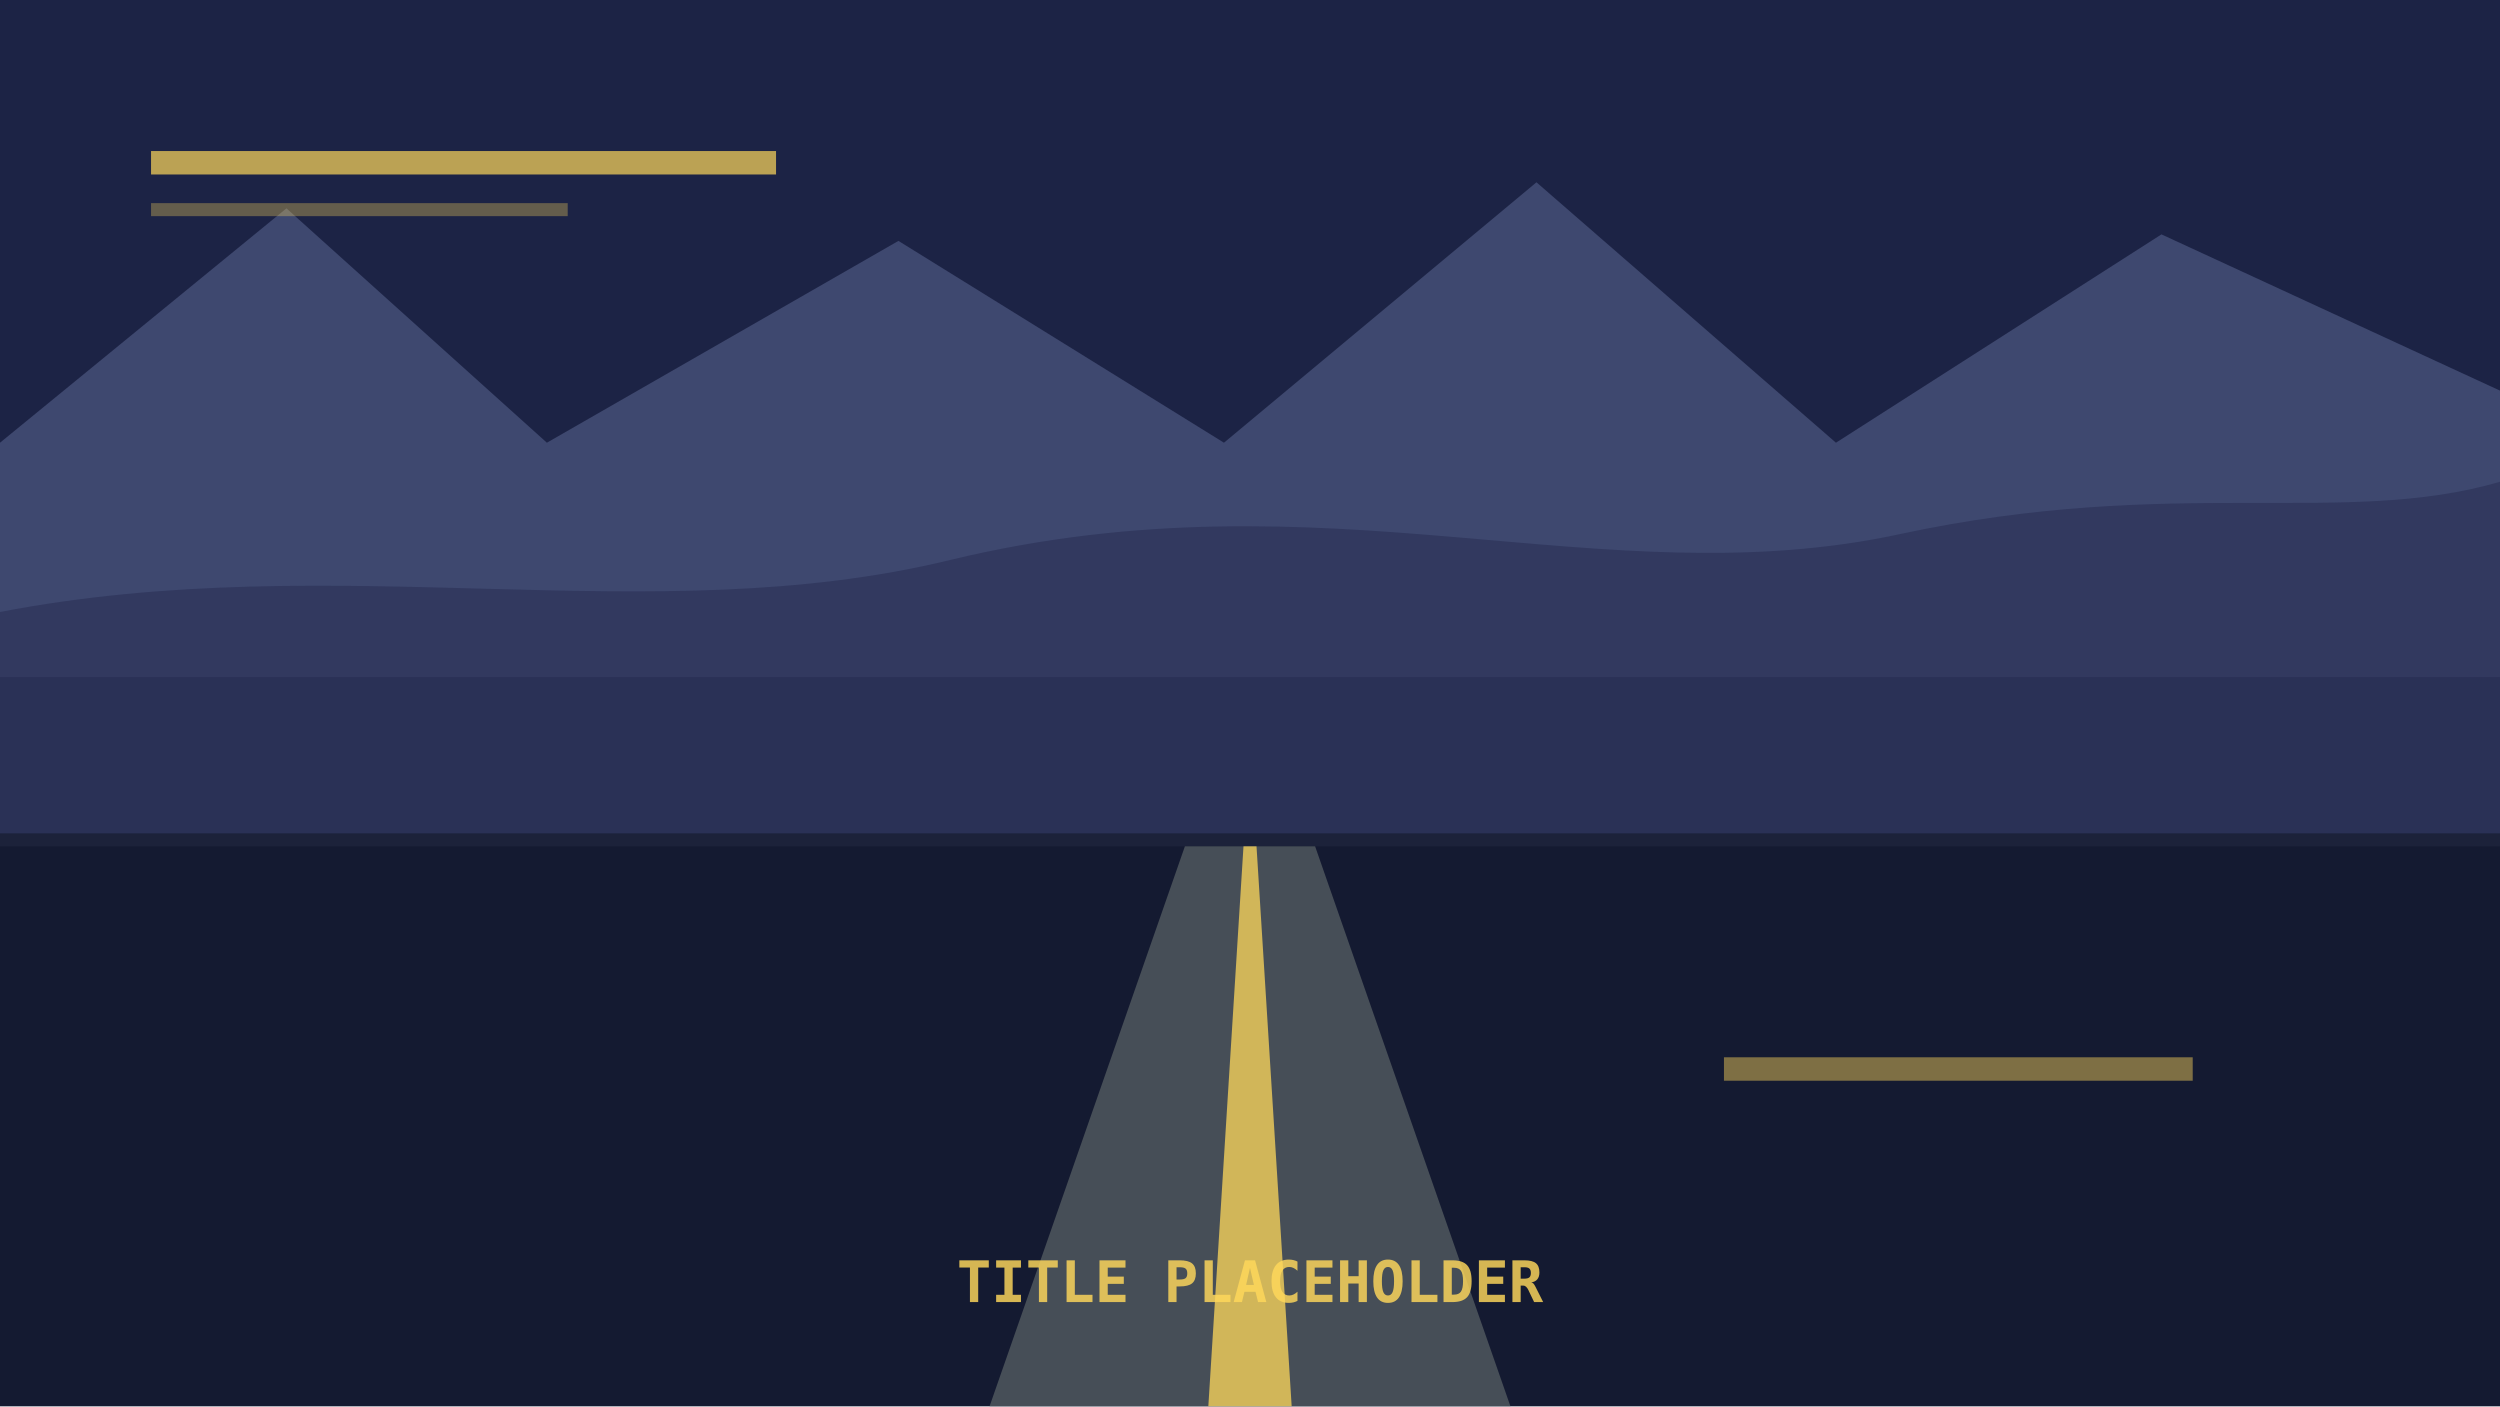
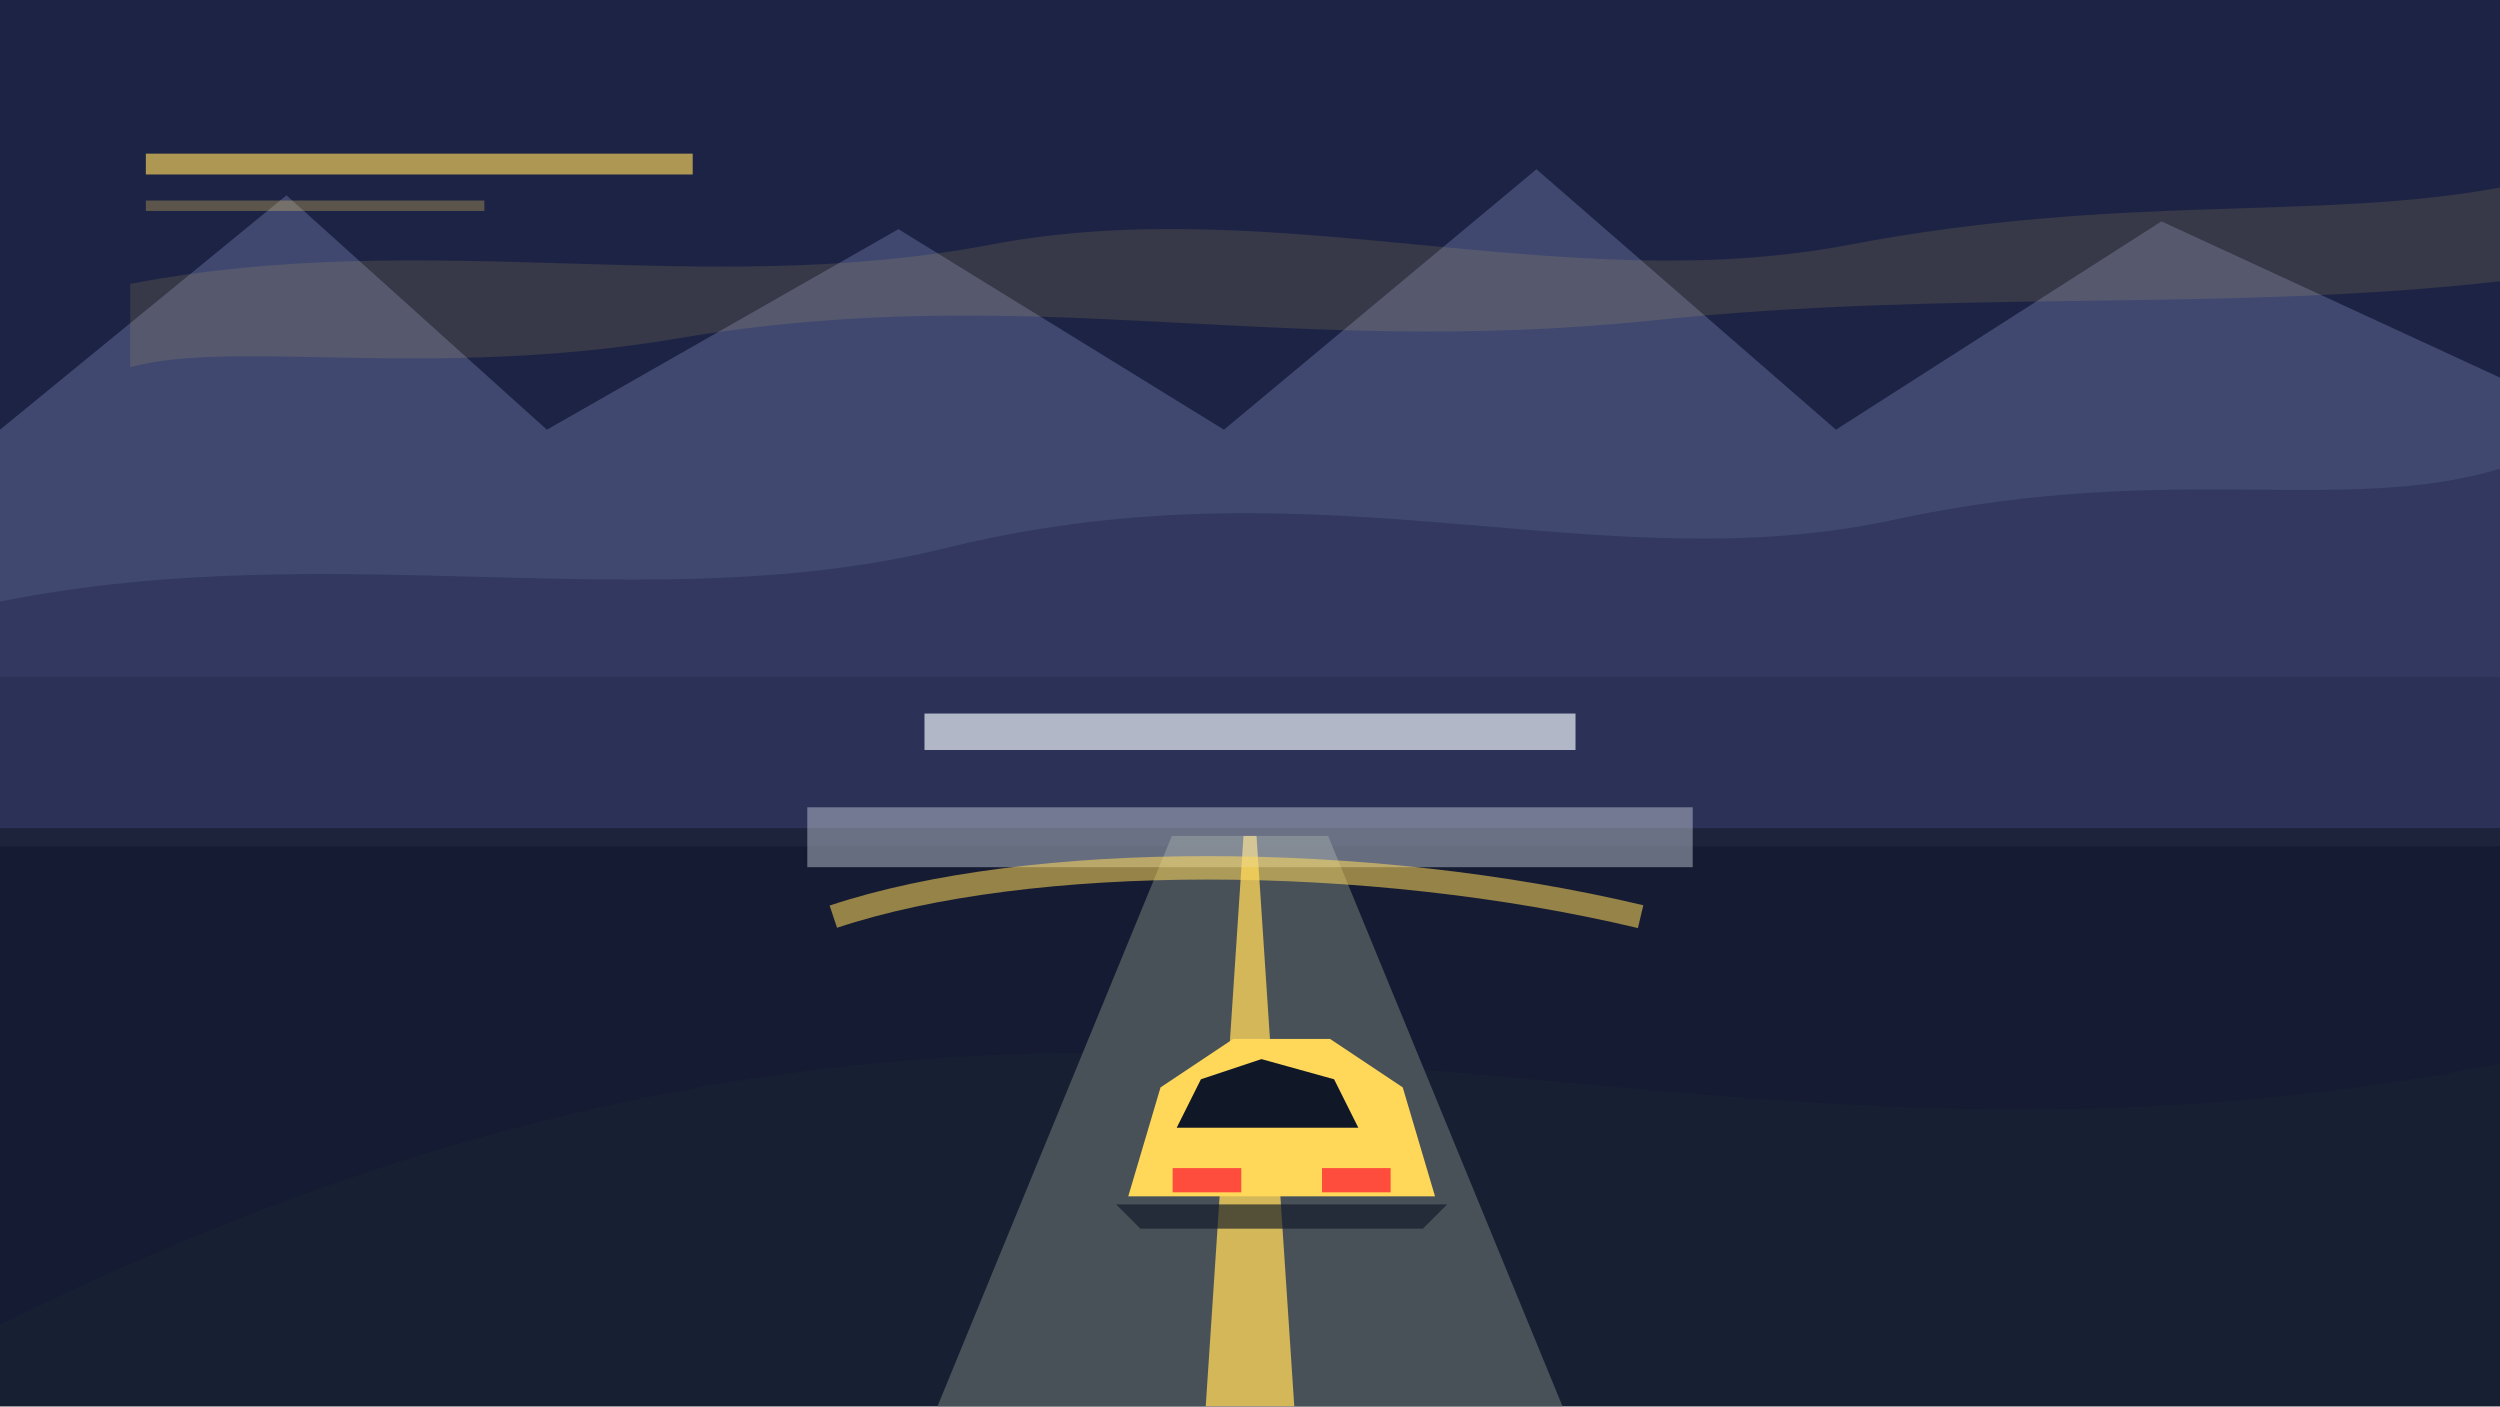
- <svg xmlns="http://www.w3.org/2000/svg" width="1920" height="1080" viewBox="0 0 1920 1080" role="img" aria-label="VibeGear2 placeholder art">
+ <svg xmlns="http://www.w3.org/2000/svg" width="1920" height="1080" viewBox="0 0 1920 1080" role="img" aria-label="title production menu background">
  <rect width="1920" height="1080" fill="#1c2345" />
-   <path d="M0 340 L220 160 L420 340 L690 185 L940 340 L1180 140 L1410 340 L1660 180 L1920 300 L1920 520 L0 520 Z" fill="#55608a" opacity="0.6" />
-   <path d="M0 470 C260 420 500 486 730 430 C1020 360 1230 460 1460 410 C1670 365 1800 405 1920 370 L1920 650 L0 650 Z" fill="#2e355b" opacity="0.78" />
-   <rect x="0" y="640" width="1920" height="440" fill="#0b1019" opacity="0.45" />
-   <path d="M760 1080 L910 650 L1010 650 L1160 1080 Z" fill="#535b60" opacity="0.8" />
-   <path d="M928 1080 L955 650 L965 650 L992 1080 Z" fill="#ffd85a" opacity="0.75" />
-   <rect x="116" y="116" width="480" height="18" fill="#ffd85a" opacity="0.7" />
-   <rect x="116" y="156" width="320" height="10" fill="#ffd85a" opacity="0.32" />
-   <rect x="1324" y="812" width="360" height="18" fill="#ffd85a" opacity="0.45" />
-   <text x="960" y="1000" text-anchor="middle" font-family="monospace" font-size="44" font-weight="700" fill="#ffd85a" opacity="0.82">TITLE PLACEHOLDER</text>
+   <path d="M0 330 L220 150 L420 330 L690 176 L940 330 L1180 130 L1410 330 L1660 170 L1920 290 L1920 520 L0 520 Z" fill="#55608a" opacity="0.62" />
+   <path d="M0 462 C260 410 500 478 730 420 C1020 350 1230 450 1460 398 C1670 354 1800 396 1920 360 L1920 650 L0 650 Z" fill="#2e355b" opacity="0.82" />
+   <rect x="0" y="636" width="1920" height="444" fill="#0b1019" opacity="0.42" />
+   <path d="M-120 1080 C260 870 590 790 960 812 C1320 832 1600 902 2040 790 L2040 1080 Z" fill="#172033" opacity="0.72" />
+   <path d="M720 1080 L900 642 L1020 642 L1200 1080 Z" fill="#535b60" opacity="0.82" />
+   <path d="M926 1080 L955 642 L965 642 L994 1080 Z" fill="#ffd85a" opacity="0.76" />
+   <path d="M100 218 C330 174 540 230 760 188 C980 146 1200 230 1420 188 C1630 148 1780 170 1920 144 L1920 216 C1710 240 1500 222 1270 246 C980 276 790 214 520 260 C330 292 180 260 100 282 Z" fill="#ffd85a" opacity="0.12" />
+   <rect x="112" y="118" width="420" height="16" fill="#ffd85a" opacity="0.64" />
+   <rect x="112" y="154" width="260" height="8" fill="#ffd85a" opacity="0.28" />
+   <rect x="620" y="620" width="680" height="46" fill="#d7dde6" opacity="0.42" />
+   <g transform="translate(820 770) scale(1.55)">
+     <path d="M30 96 L46 42 L82 18 L130 18 L166 42 L182 96 Z" fill="#ffd85a" />
+     <path d="M66 38 L96 28 L132 38 L144 62 L54 62 Z" fill="#101827" />
+     <rect x="52" y="82" width="34" height="12" fill="#ff4d3d" />
+     <rect x="126" y="82" width="34" height="12" fill="#ff4d3d" />
+     <path d="M24 100 L188 100 L176 112 L36 112 Z" fill="#101827" opacity="0.65" />
+   </g>
+   <path d="M640 704 C790 654 1050 654 1260 704" fill="none" stroke="#ffd85a" stroke-width="18" opacity="0.55" />
+   <rect x="710" y="548" width="500" height="28" fill="#d7dde6" opacity="0.78" />
</svg>
